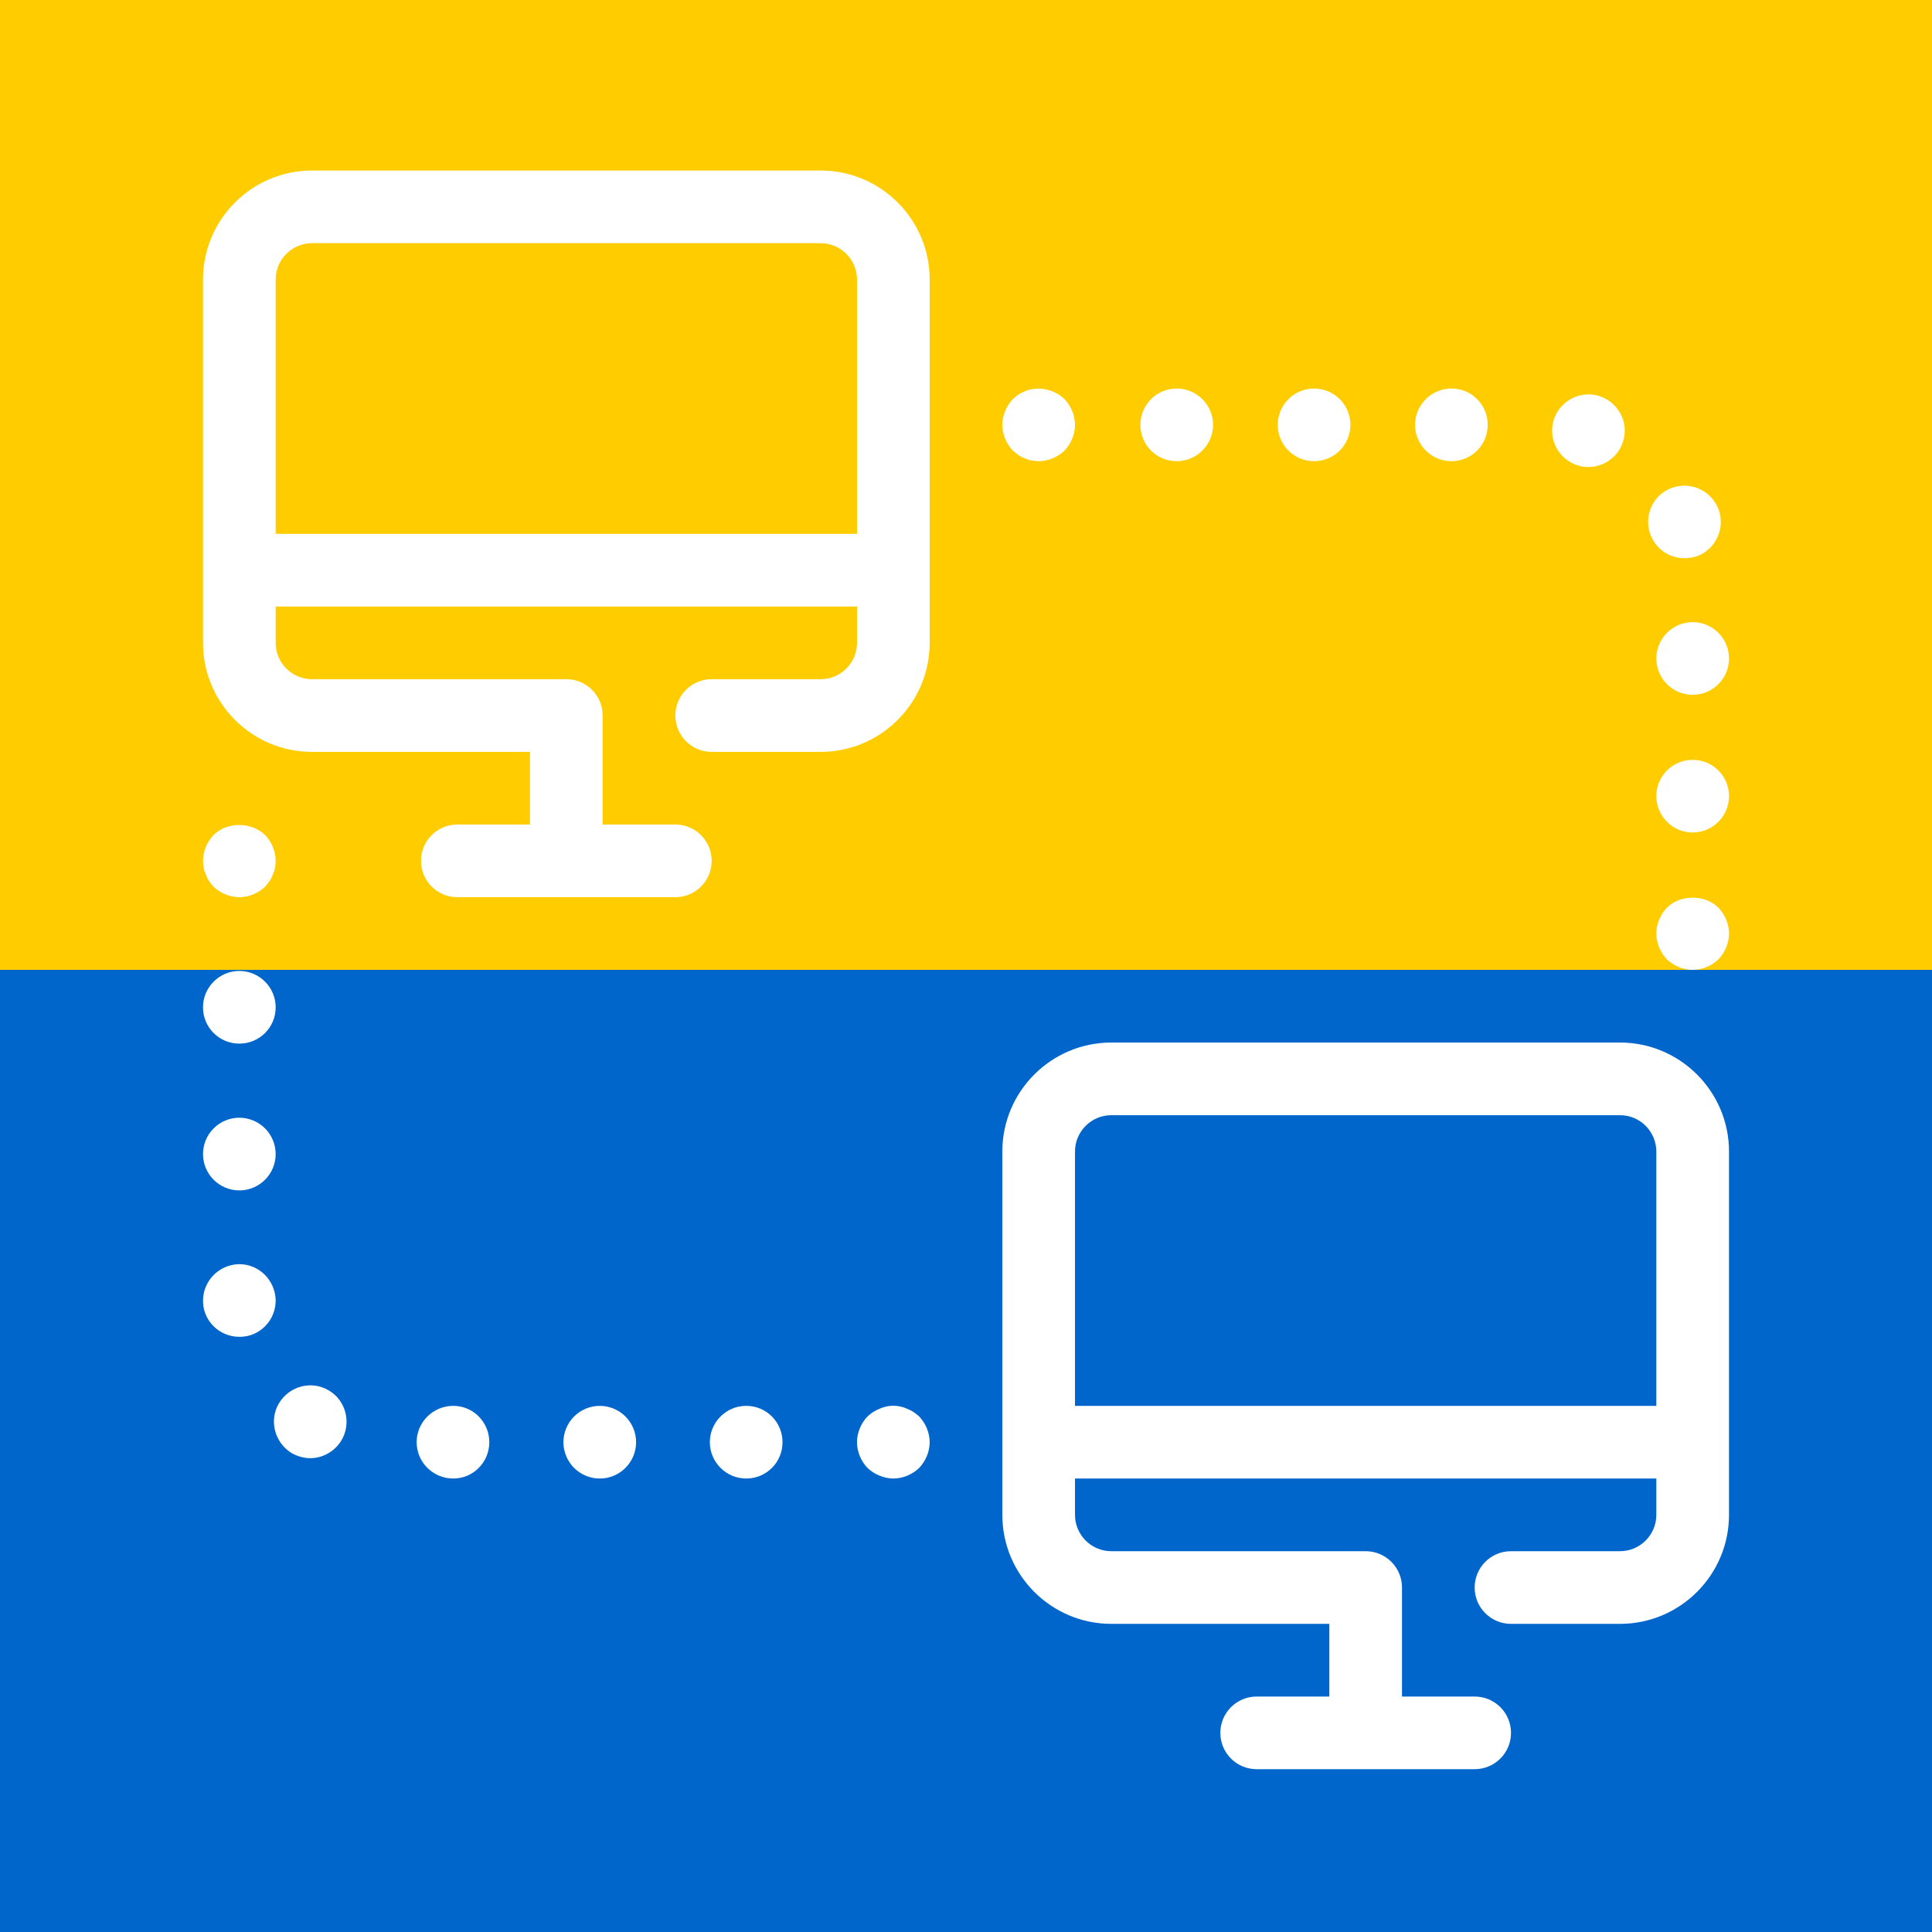
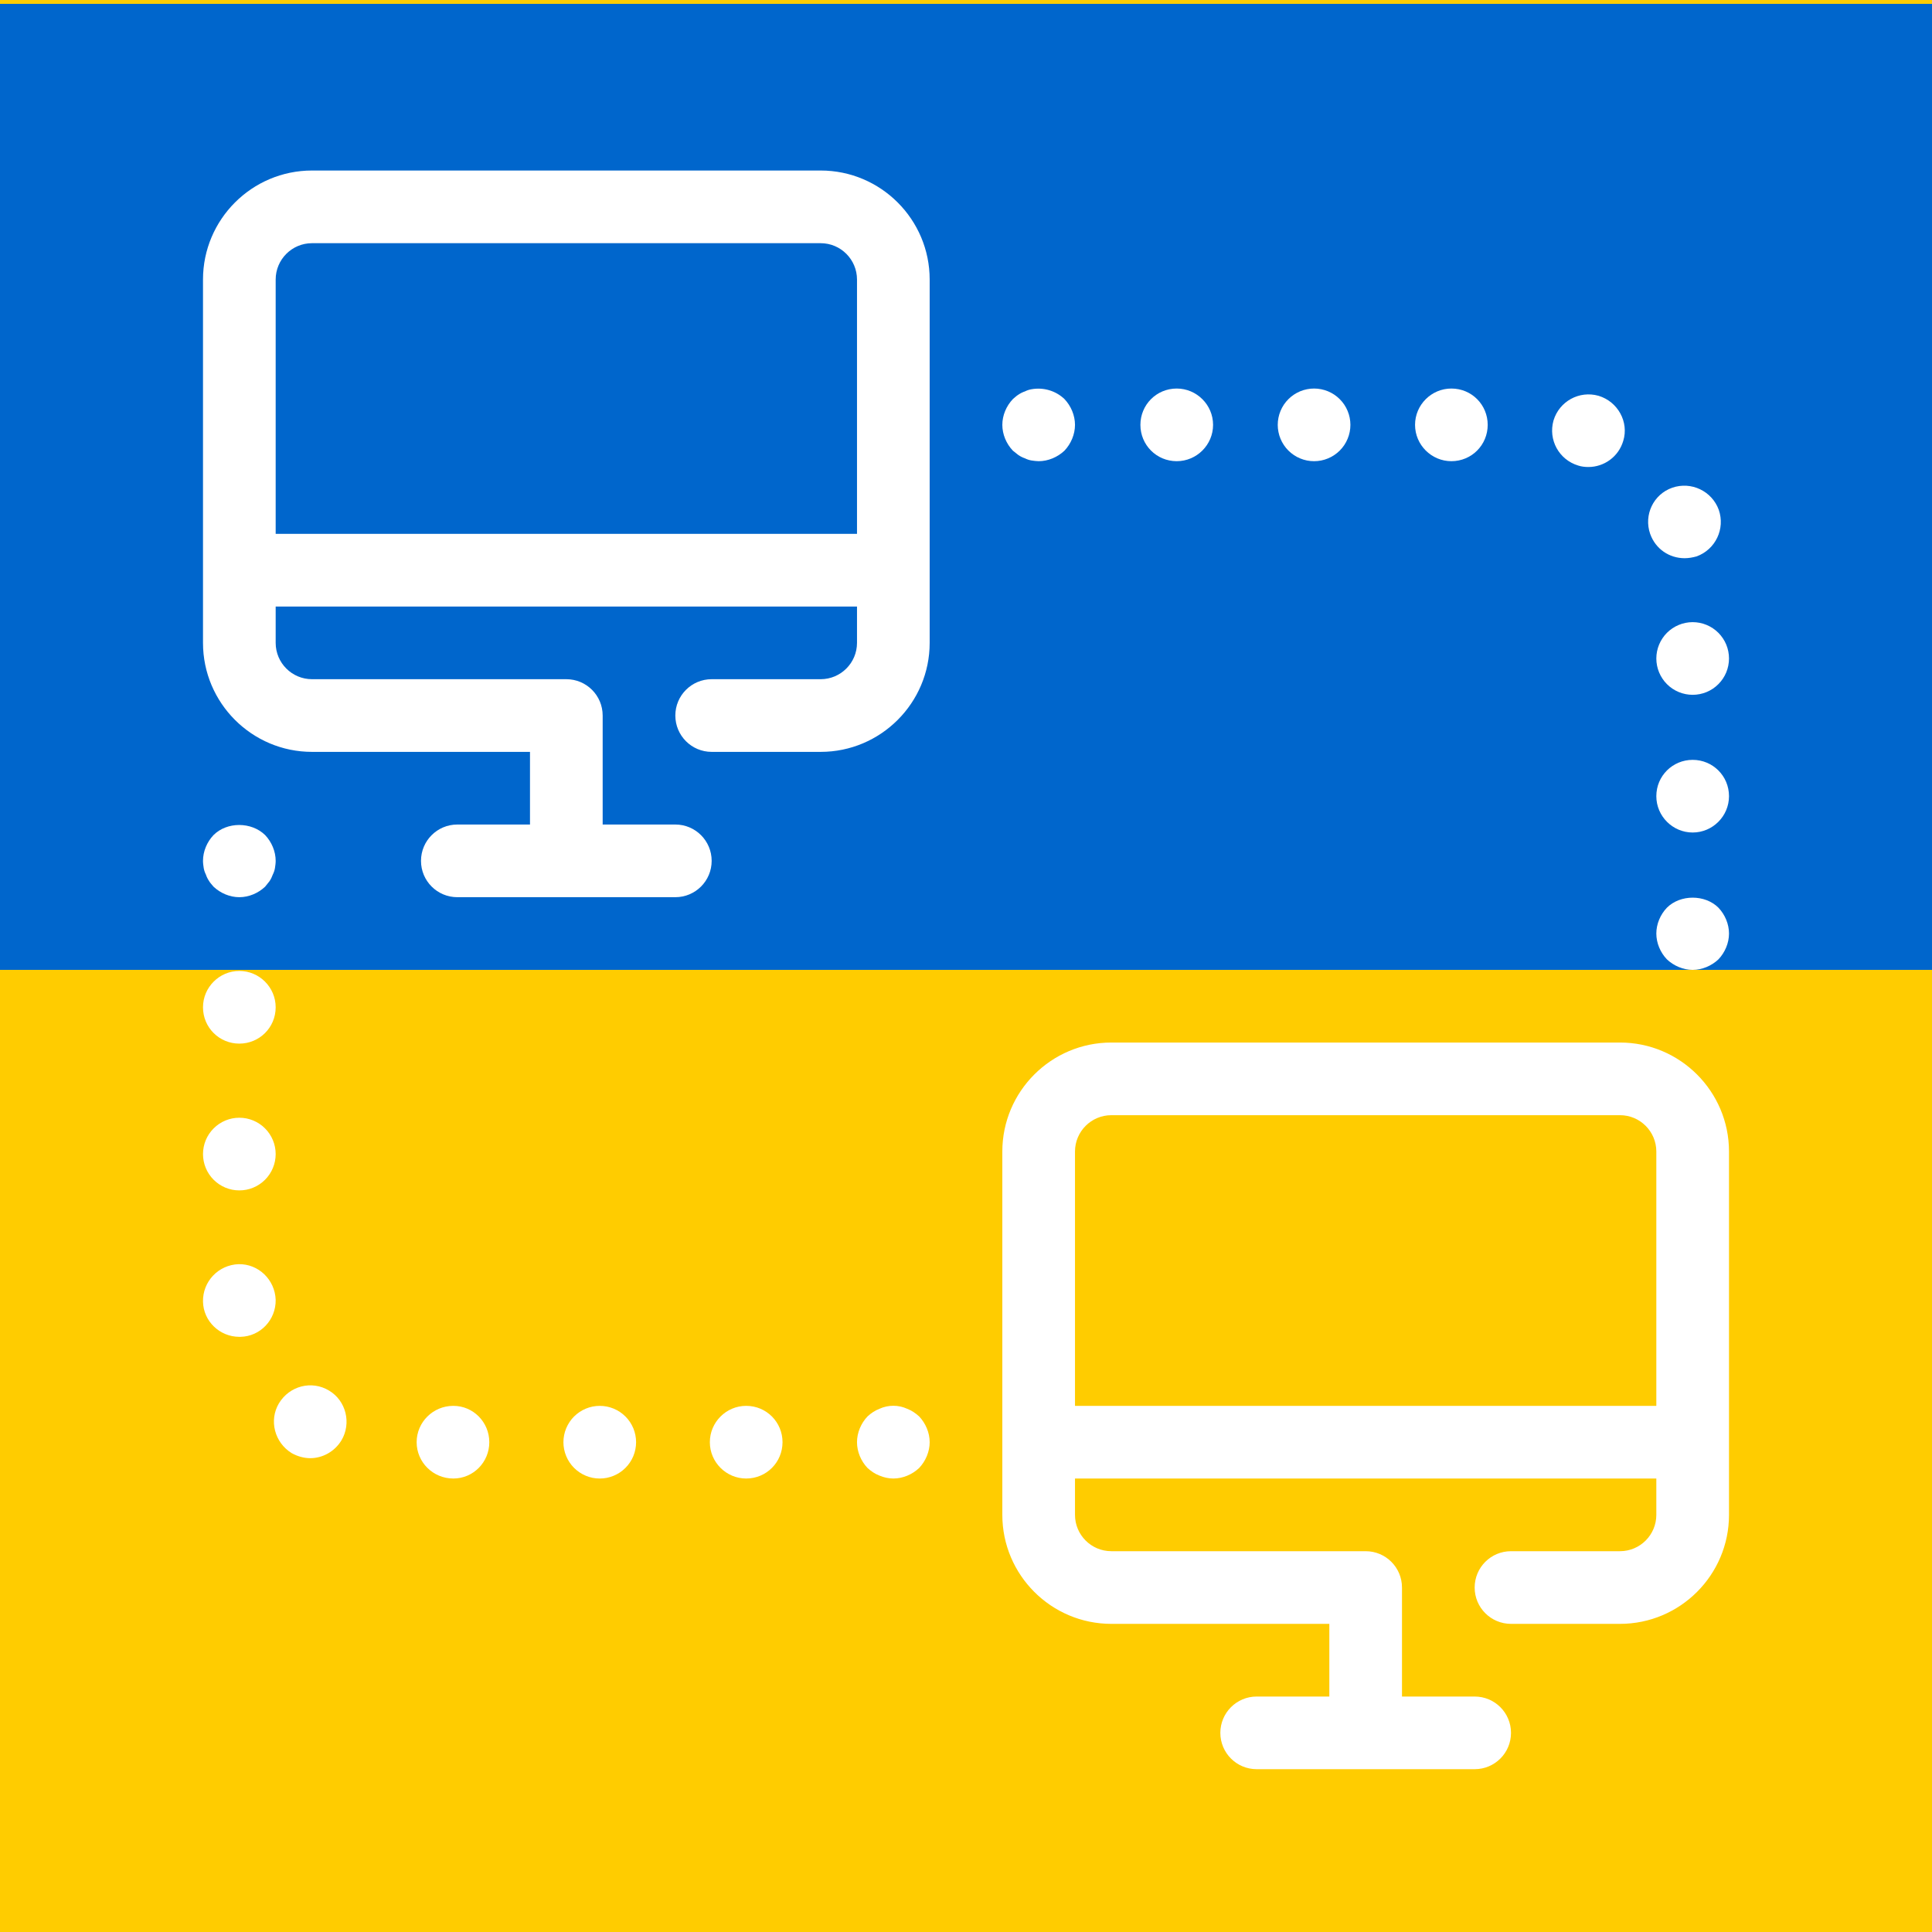
<svg xmlns="http://www.w3.org/2000/svg" width="500" zoomAndPan="magnify" viewBox="0 0 375 375" height="500" preserveAspectRatio="xMidYMid meet" version="1.0">
  <defs>
-     <clipPath id="6dde60f3be">
-       <path d="M 0 188.25 L 375 188.25 L 375 375 L 0 375 Z M 0 188.25 " clip-rule="nonzero" />
+     <clipPath id="a31e566277">
+       <path d="M 0 0.75 L 375 0.75 L 375 188.25 L 0 188.25 Z M 0 0.75 " clip-rule="nonzero" />
    </clipPath>
-     <clipPath id="fa8969fddd">
+     <clipPath id="c69f9d4da6">
      <path d="M 39 33.098 L 181 33.098 L 181 175 L 39 175 Z M 39 33.098 " clip-rule="nonzero" />
    </clipPath>
-     <clipPath id="6fefd733c7">
+     <clipPath id="75ef4206e7">
      <path d="M 194 202 L 336 202 L 336 343.598 L 194 343.598 Z M 194 202 " clip-rule="nonzero" />
    </clipPath>
  </defs>
  <rect x="-37.5" width="450" fill="#ffffff" y="-37.5" height="450" fill-opacity="1" />
  <rect x="-37.5" width="450" fill="#ffcc00" y="-37.5" height="450" fill-opacity="1" />
-   <g clip-path="url(#6dde60f3be)">
-     <path fill="#0066cc" d="M 0 188.25 L 375 188.25 L 375 375.75 L 0 375.75 Z M 0 188.25 " fill-opacity="1" fill-rule="nonzero" />
+   <g clip-path="url(#a31e566277)">
+     <path fill="#0066cc" d="M 0 0.75 L 375 0.75 L 375 188.25 L 0 188.25 Z M 0 0.75 " fill-opacity="1" fill-rule="nonzero" />
  </g>
  <path fill="#ffffff" d="M 333.555 176.191 C 330.945 173.582 326.148 173.582 323.539 176.191 C 322.262 177.531 321.492 179.363 321.492 181.199 C 321.492 183.031 322.262 184.863 323.539 186.203 C 324.879 187.473 326.711 188.25 328.547 188.25 C 330.379 188.25 332.215 187.473 333.555 186.203 C 334.824 184.863 335.598 183.031 335.598 181.199 C 335.598 179.363 334.824 177.531 333.555 176.191 Z M 333.555 176.191 " fill-opacity="1" fill-rule="nonzero" />
  <path fill="#ffffff" d="M 228.402 75.414 C 224.453 75.414 221.352 78.586 221.352 82.465 C 221.352 86.344 224.453 89.516 228.402 89.516 C 232.281 89.516 235.457 86.344 235.457 82.465 C 235.457 78.586 232.281 75.414 228.402 75.414 Z M 228.402 75.414 " fill-opacity="1" fill-rule="nonzero" />
  <path fill="#ffffff" d="M 281.711 75.414 C 277.832 75.414 274.66 78.586 274.66 82.465 C 274.66 86.344 277.84 89.516 281.711 89.516 C 285.668 89.516 288.762 86.344 288.762 82.465 C 288.766 78.586 285.668 75.414 281.711 75.414 Z M 281.711 75.414 " fill-opacity="1" fill-rule="nonzero" />
  <path fill="#ffffff" d="M 262.113 82.465 C 262.113 82.93 262.066 83.387 261.977 83.84 C 261.887 84.297 261.754 84.738 261.574 85.164 C 261.398 85.594 261.184 86 260.926 86.383 C 260.668 86.77 260.375 87.125 260.047 87.453 C 259.719 87.781 259.363 88.07 258.98 88.328 C 258.594 88.586 258.188 88.805 257.758 88.98 C 257.332 89.156 256.891 89.293 256.438 89.383 C 255.984 89.473 255.523 89.516 255.062 89.516 C 254.598 89.516 254.141 89.473 253.684 89.383 C 253.23 89.293 252.789 89.156 252.363 88.98 C 251.934 88.805 251.527 88.586 251.145 88.328 C 250.758 88.07 250.402 87.781 250.074 87.453 C 249.746 87.125 249.453 86.77 249.199 86.383 C 248.941 86 248.723 85.594 248.547 85.164 C 248.367 84.738 248.234 84.297 248.145 83.84 C 248.055 83.387 248.008 82.93 248.008 82.465 C 248.008 82.004 248.055 81.543 248.145 81.09 C 248.234 80.637 248.367 80.195 248.547 79.766 C 248.723 79.34 248.941 78.934 249.195 78.547 C 249.453 78.164 249.746 77.805 250.074 77.48 C 250.402 77.152 250.758 76.859 251.145 76.602 C 251.527 76.344 251.934 76.129 252.363 75.949 C 252.789 75.773 253.23 75.641 253.684 75.551 C 254.141 75.457 254.598 75.414 255.062 75.414 C 255.523 75.414 255.984 75.457 256.438 75.551 C 256.891 75.641 257.332 75.773 257.758 75.949 C 258.188 76.129 258.594 76.344 258.98 76.602 C 259.363 76.859 259.719 77.152 260.047 77.48 C 260.375 77.805 260.668 78.164 260.926 78.547 C 261.184 78.934 261.398 79.34 261.574 79.766 C 261.754 80.195 261.887 80.637 261.977 81.09 C 262.066 81.543 262.113 82.004 262.113 82.465 Z M 262.113 82.465 " fill-opacity="1" fill-rule="nonzero" />
  <path fill="#ffffff" d="M 335.598 127.812 C 335.598 128.273 335.551 128.734 335.461 129.188 C 335.371 129.641 335.238 130.082 335.062 130.512 C 334.883 130.938 334.668 131.344 334.41 131.73 C 334.152 132.113 333.859 132.469 333.531 132.797 C 333.203 133.125 332.848 133.418 332.465 133.676 C 332.078 133.934 331.672 134.148 331.246 134.328 C 330.816 134.504 330.375 134.637 329.922 134.727 C 329.469 134.816 329.008 134.863 328.547 134.863 C 328.082 134.863 327.625 134.816 327.172 134.727 C 326.715 134.637 326.273 134.504 325.848 134.328 C 325.418 134.148 325.012 133.934 324.629 133.676 C 324.242 133.418 323.887 133.125 323.559 132.797 C 323.23 132.469 322.938 132.113 322.684 131.73 C 322.426 131.344 322.207 130.938 322.031 130.512 C 321.852 130.082 321.719 129.641 321.629 129.188 C 321.539 128.734 321.492 128.273 321.492 127.812 C 321.492 127.348 321.539 126.891 321.629 126.434 C 321.719 125.98 321.852 125.539 322.031 125.113 C 322.207 124.684 322.426 124.277 322.684 123.895 C 322.938 123.508 323.23 123.152 323.559 122.824 C 323.887 122.496 324.242 122.203 324.629 121.949 C 325.012 121.691 325.418 121.473 325.848 121.297 C 326.273 121.117 326.715 120.984 327.172 120.895 C 327.625 120.805 328.082 120.758 328.547 120.758 C 329.008 120.758 329.469 120.805 329.922 120.895 C 330.375 120.984 330.816 121.117 331.246 121.297 C 331.672 121.473 332.078 121.691 332.465 121.949 C 332.848 122.203 333.203 122.496 333.531 122.824 C 333.859 123.152 334.152 123.508 334.41 123.895 C 334.668 124.277 334.883 124.684 335.062 125.113 C 335.238 125.539 335.371 125.98 335.461 126.434 C 335.551 126.891 335.598 127.348 335.598 127.812 Z M 335.598 127.812 " fill-opacity="1" fill-rule="nonzero" />
  <path fill="#ffffff" d="M 333.617 98.969 C 332.285 95.301 328.258 93.395 324.59 94.664 C 320.922 95.938 319.02 99.953 320.293 103.621 C 321.352 106.586 324.023 108.348 326.996 108.348 C 327.762 108.348 328.547 108.207 329.312 107.996 C 332.988 106.656 334.887 102.637 333.617 98.969 Z M 333.617 98.969 " fill-opacity="1" fill-rule="nonzero" />
  <path fill="#ffffff" d="M 310.281 76.824 C 306.543 75.766 302.664 77.879 301.535 81.617 C 300.477 85.355 302.586 89.234 306.332 90.363 C 306.965 90.574 307.672 90.645 308.305 90.645 C 311.34 90.645 314.16 88.672 315.074 85.566 C 316.203 81.902 314.02 77.953 310.281 76.824 Z M 310.281 76.824 " fill-opacity="1" fill-rule="nonzero" />
  <path fill="#ffffff" d="M 328.547 147.488 C 324.668 147.488 321.492 150.59 321.492 154.539 C 321.492 158.418 324.668 161.59 328.547 161.59 C 332.426 161.59 335.598 158.418 335.598 154.539 C 335.598 150.59 332.426 147.488 328.547 147.488 Z M 328.547 147.488 " fill-opacity="1" fill-rule="nonzero" />
  <path fill="#ffffff" d="M 206.613 77.457 C 204.918 75.836 202.523 75.133 200.195 75.555 C 199.773 75.625 199.348 75.766 198.926 75.977 C 198.5 76.117 198.078 76.328 197.656 76.613 C 197.301 76.824 196.949 77.176 196.605 77.457 C 195.32 78.797 194.551 80.633 194.551 82.465 C 194.551 84.297 195.32 86.133 196.598 87.473 C 196.949 87.754 197.305 88.035 197.656 88.316 C 198.078 88.602 198.5 88.812 198.926 88.953 C 199.348 89.164 199.77 89.305 200.195 89.375 C 200.688 89.445 201.184 89.516 201.605 89.516 C 203.438 89.516 205.273 88.742 206.613 87.473 C 207.883 86.133 208.656 84.297 208.656 82.465 C 208.656 80.629 207.883 78.797 206.613 77.457 Z M 206.613 77.457 " fill-opacity="1" fill-rule="nonzero" />
  <path fill="#ffffff" d="M 51.461 162.086 C 48.781 159.477 44.059 159.477 41.445 162.086 C 40.172 163.426 39.402 165.258 39.402 167.094 C 39.402 167.586 39.473 168.008 39.543 168.504 C 39.621 168.926 39.754 169.348 39.973 169.773 C 40.105 170.195 40.32 170.617 40.602 171.043 C 40.812 171.395 41.164 171.746 41.445 172.102 C 42.789 173.371 44.621 174.145 46.453 174.145 C 48.289 174.145 50.121 173.371 51.461 172.102 C 51.742 171.746 52.027 171.395 52.309 171.043 C 52.59 170.621 52.793 170.195 52.941 169.773 C 53.152 169.352 53.297 168.926 53.367 168.504 C 53.438 168.008 53.508 167.586 53.508 167.094 C 53.508 165.258 52.73 163.426 51.461 162.086 Z M 51.461 162.086 " fill-opacity="1" fill-rule="nonzero" />
  <path fill="#ffffff" d="M 123.465 279.93 C 123.465 280.391 123.418 280.852 123.328 281.305 C 123.238 281.758 123.105 282.199 122.93 282.629 C 122.75 283.055 122.535 283.461 122.277 283.848 C 122.02 284.23 121.727 284.59 121.398 284.914 C 121.07 285.242 120.715 285.535 120.332 285.793 C 119.945 286.051 119.539 286.266 119.113 286.445 C 118.684 286.621 118.242 286.754 117.789 286.848 C 117.336 286.938 116.875 286.98 116.414 286.98 C 115.949 286.98 115.492 286.938 115.035 286.848 C 114.582 286.754 114.141 286.621 113.715 286.445 C 113.285 286.266 112.879 286.051 112.496 285.793 C 112.109 285.535 111.754 285.242 111.426 284.914 C 111.098 284.59 110.805 284.23 110.551 283.848 C 110.293 283.461 110.074 283.055 109.898 282.629 C 109.719 282.199 109.586 281.758 109.496 281.305 C 109.406 280.852 109.359 280.391 109.359 279.93 C 109.359 279.465 109.406 279.008 109.496 278.555 C 109.586 278.098 109.719 277.66 109.898 277.23 C 110.074 276.805 110.293 276.398 110.551 276.012 C 110.805 275.625 111.098 275.27 111.426 274.941 C 111.754 274.617 112.109 274.324 112.496 274.066 C 112.879 273.809 113.285 273.59 113.715 273.414 C 114.141 273.238 114.582 273.102 115.035 273.012 C 115.492 272.922 115.949 272.879 116.414 272.879 C 116.875 272.879 117.336 272.922 117.789 273.012 C 118.242 273.102 118.684 273.238 119.113 273.414 C 119.539 273.59 119.945 273.809 120.332 274.066 C 120.715 274.324 121.07 274.617 121.398 274.941 C 121.727 275.27 122.02 275.625 122.277 276.012 C 122.535 276.398 122.75 276.805 122.93 277.23 C 123.105 277.66 123.238 278.098 123.328 278.555 C 123.418 279.008 123.465 279.465 123.465 279.93 Z M 123.465 279.93 " fill-opacity="1" fill-rule="nonzero" />
  <path fill="#ffffff" d="M 144.832 272.875 C 140.949 272.875 137.781 276.051 137.781 279.93 C 137.781 283.809 140.949 286.98 144.832 286.98 C 148.781 286.98 151.887 283.809 151.887 279.93 C 151.887 276.051 148.781 272.875 144.832 272.875 Z M 144.832 272.875 " fill-opacity="1" fill-rule="nonzero" />
  <path fill="#ffffff" d="M 46.453 188.461 C 42.574 188.461 39.402 191.633 39.402 195.512 C 39.402 199.461 42.574 202.566 46.453 202.566 C 50.332 202.566 53.508 199.461 53.508 195.512 C 53.508 191.633 50.332 188.461 46.453 188.461 Z M 46.453 188.461 " fill-opacity="1" fill-rule="nonzero" />
  <path fill="#ffffff" d="M 87.992 272.875 C 84.043 272.875 80.871 276.051 80.871 279.93 C 80.871 283.809 84.043 286.98 87.992 286.98 C 91.871 286.98 94.973 283.809 94.973 279.93 C 94.973 276.051 91.871 272.875 87.992 272.875 Z M 87.992 272.875 " fill-opacity="1" fill-rule="nonzero" />
  <path fill="#ffffff" d="M 46.312 245.375 C 42.363 245.516 39.332 248.758 39.402 252.637 C 39.473 256.445 42.645 259.477 46.453 259.477 C 46.523 259.477 46.594 259.477 46.664 259.477 C 50.543 259.406 53.578 256.164 53.508 252.285 C 53.367 248.406 50.191 245.301 46.312 245.375 Z M 46.312 245.375 " fill-opacity="1" fill-rule="nonzero" />
  <path fill="#ffffff" d="M 53.508 224.004 C 53.508 224.469 53.461 224.926 53.371 225.379 C 53.281 225.836 53.148 226.273 52.969 226.703 C 52.793 227.133 52.574 227.539 52.316 227.922 C 52.062 228.309 51.77 228.664 51.441 228.992 C 51.113 229.32 50.758 229.609 50.371 229.867 C 49.988 230.125 49.582 230.344 49.152 230.52 C 48.727 230.695 48.285 230.832 47.832 230.922 C 47.375 231.012 46.918 231.055 46.453 231.055 C 45.992 231.055 45.531 231.012 45.078 230.922 C 44.625 230.832 44.184 230.695 43.754 230.52 C 43.328 230.344 42.922 230.125 42.535 229.867 C 42.152 229.609 41.797 229.32 41.469 228.992 C 41.141 228.664 40.848 228.309 40.59 227.922 C 40.332 227.539 40.117 227.133 39.938 226.703 C 39.762 226.273 39.629 225.836 39.539 225.379 C 39.449 224.926 39.402 224.469 39.402 224.004 C 39.402 223.543 39.449 223.082 39.539 222.629 C 39.629 222.176 39.762 221.734 39.938 221.305 C 40.117 220.879 40.332 220.473 40.59 220.086 C 40.848 219.703 41.141 219.344 41.469 219.02 C 41.797 218.691 42.152 218.398 42.535 218.141 C 42.922 217.883 43.328 217.668 43.754 217.488 C 44.184 217.312 44.625 217.18 45.078 217.086 C 45.531 216.996 45.992 216.953 46.453 216.953 C 46.918 216.953 47.375 216.996 47.832 217.086 C 48.285 217.18 48.727 217.312 49.152 217.488 C 49.582 217.668 49.988 217.883 50.371 218.141 C 50.758 218.398 51.113 218.691 51.441 219.02 C 51.77 219.344 52.062 219.703 52.316 220.086 C 52.574 220.473 52.793 220.879 52.969 221.305 C 53.148 221.734 53.281 222.176 53.371 222.629 C 53.461 223.082 53.508 223.543 53.508 224.004 Z M 53.508 224.004 " fill-opacity="1" fill-rule="nonzero" />
  <path fill="#ffffff" d="M 63.875 269.914 C 60.496 267.871 56.188 268.996 54.141 272.383 C 52.168 275.699 53.297 280 56.609 282.047 C 57.738 282.68 59.016 283.031 60.215 283.031 C 62.613 283.031 64.938 281.762 66.273 279.578 C 68.246 276.262 67.188 271.891 63.875 269.914 Z M 63.875 269.914 " fill-opacity="1" fill-rule="nonzero" />
  <path fill="#ffffff" d="M 178.402 274.922 C 177.691 274.289 176.992 273.793 176.074 273.441 C 174.383 272.664 172.402 272.664 170.715 273.441 C 169.797 273.793 169.094 274.285 168.387 274.922 C 167.113 276.262 166.344 278.094 166.344 279.93 C 166.344 281.762 167.109 283.598 168.387 284.938 C 169.094 285.57 169.797 286.066 170.715 286.418 C 171.562 286.77 172.477 286.98 173.395 286.98 C 175.23 286.98 177.062 286.207 178.402 284.938 C 179.672 283.598 180.449 281.762 180.449 279.93 C 180.449 278.094 179.672 276.262 178.402 274.922 Z M 178.402 274.922 " fill-opacity="1" fill-rule="nonzero" />
-   <g clip-path="url(#fa8969fddd)">
+   <g clip-path="url(#c69f9d4da6)">
    <path fill="#ffffff" d="M 159.293 33.098 L 60.559 33.098 C 48.895 33.098 39.402 42.59 39.402 54.258 L 39.402 124.777 C 39.402 136.445 48.895 145.938 60.559 145.938 L 102.871 145.938 L 102.871 160.039 L 88.77 160.039 C 84.867 160.039 81.715 163.199 81.715 167.094 C 81.715 170.984 84.867 174.145 88.77 174.145 L 131.082 174.145 C 134.98 174.145 138.133 170.984 138.133 167.094 C 138.133 163.199 134.98 160.039 131.082 160.039 L 116.977 160.039 L 116.977 138.883 C 116.977 134.992 113.824 131.832 109.926 131.832 L 60.559 131.832 C 56.664 131.832 53.508 128.664 53.508 124.781 L 53.508 117.727 L 166.344 117.727 L 166.344 124.781 C 166.344 128.664 163.184 131.832 159.293 131.832 L 138.133 131.832 C 134.234 131.832 131.082 134.992 131.082 138.883 C 131.082 142.777 134.234 145.938 138.133 145.938 L 159.293 145.938 C 170.957 145.938 180.449 136.441 180.449 124.777 L 180.449 54.258 C 180.449 42.59 170.957 33.098 159.293 33.098 Z M 166.344 103.621 L 53.508 103.621 L 53.508 54.258 C 53.508 50.371 56.664 47.203 60.559 47.203 L 159.289 47.203 C 163.184 47.203 166.344 50.371 166.344 54.258 Z M 166.344 103.621 " fill-opacity="1" fill-rule="nonzero" />
  </g>
-   <g clip-path="url(#6fefd733c7)">
+   <g clip-path="url(#75ef4206e7)">
    <path fill="#ffffff" d="M 314.441 202.355 L 215.711 202.355 C 204.043 202.355 194.551 211.848 194.551 223.512 L 194.551 294.035 C 194.551 305.699 204.043 315.191 215.711 315.191 L 258.023 315.191 L 258.023 329.297 L 243.918 329.297 C 240.02 329.297 236.867 332.457 236.867 336.348 C 236.867 340.242 240.02 343.398 243.918 343.398 L 286.23 343.398 C 290.133 343.398 293.285 340.242 293.285 336.348 C 293.285 332.457 290.133 329.297 286.23 329.297 L 272.125 329.297 L 272.125 308.141 C 272.125 304.246 268.977 301.086 265.074 301.086 L 215.707 301.086 C 211.816 301.086 208.656 297.922 208.656 294.035 L 208.656 286.984 L 321.492 286.984 L 321.492 294.035 C 321.492 297.922 318.332 301.086 314.441 301.086 L 293.285 301.086 C 289.383 301.086 286.23 304.246 286.23 308.141 C 286.23 312.031 289.383 315.191 293.285 315.191 L 314.441 315.191 C 326.105 315.191 335.598 305.699 335.598 294.035 L 335.598 223.512 C 335.598 211.848 326.105 202.355 314.441 202.355 Z M 321.492 272.875 L 208.656 272.875 L 208.656 223.512 C 208.656 219.625 211.816 216.457 215.711 216.457 L 314.441 216.457 C 318.332 216.457 321.492 219.625 321.492 223.512 Z M 321.492 272.875 " fill-opacity="1" fill-rule="nonzero" />
  </g>
</svg>
